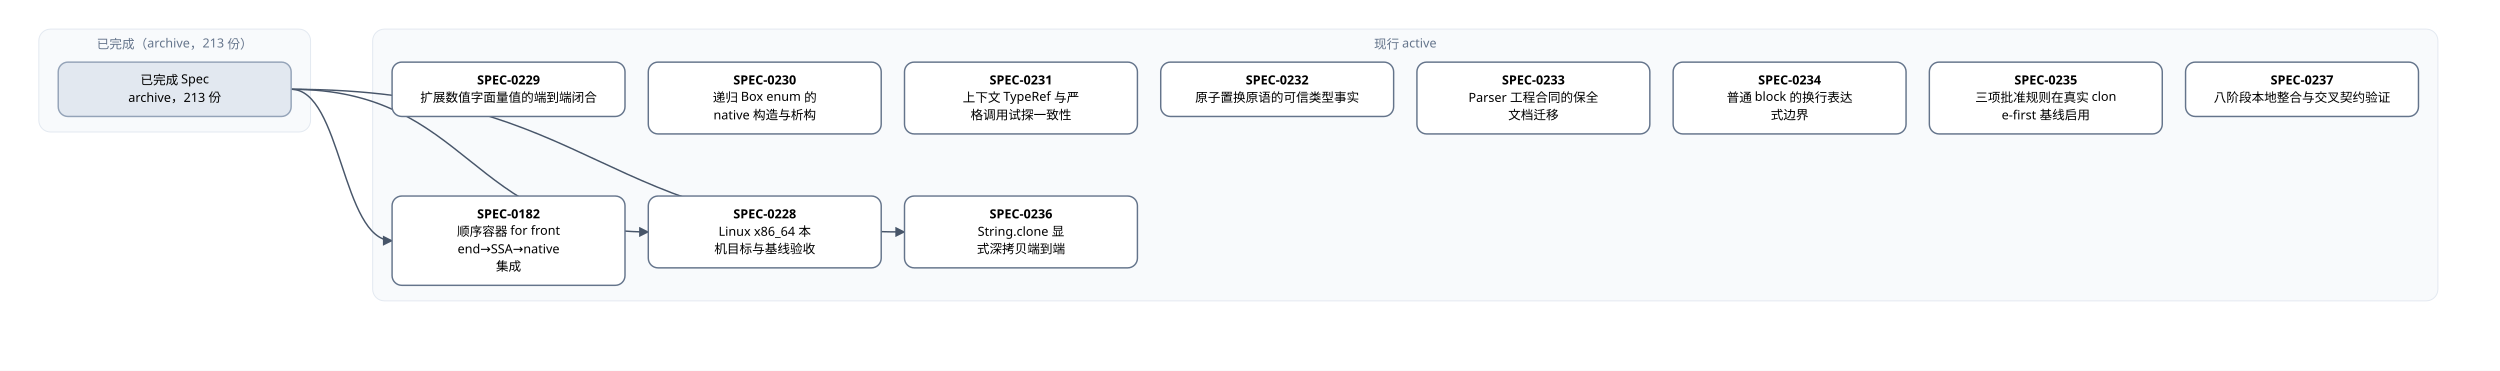
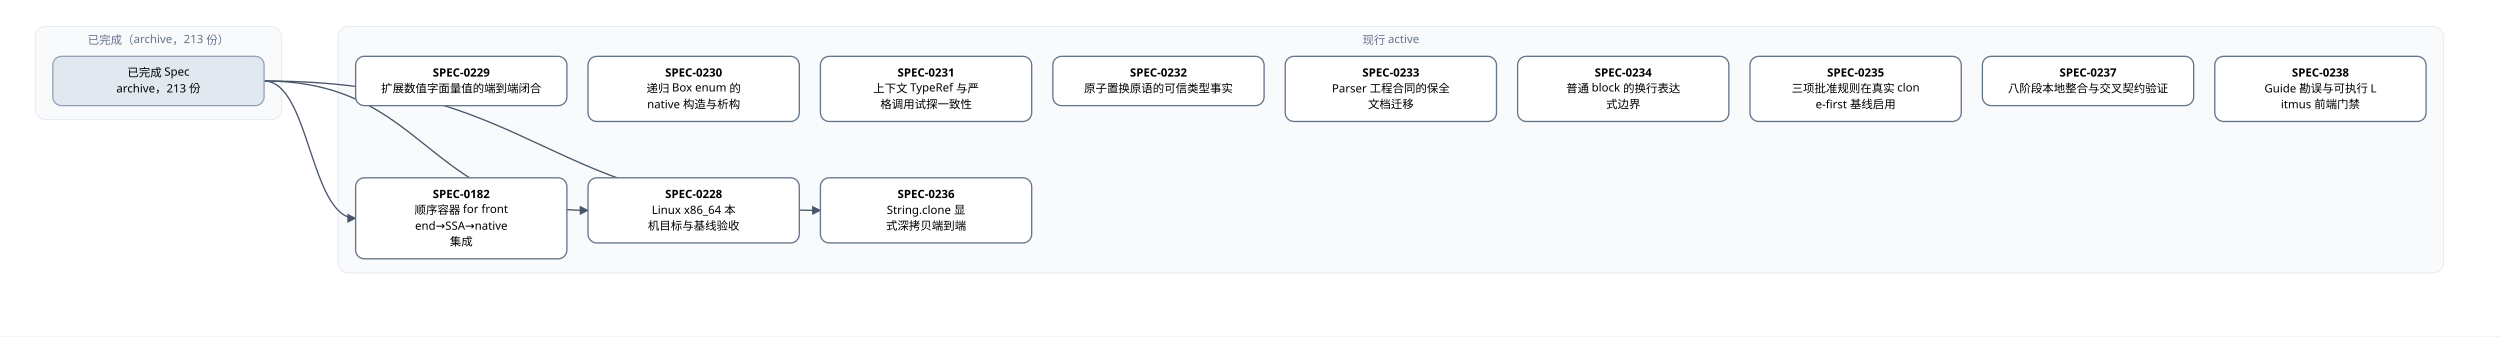
- <svg xmlns="http://www.w3.org/2000/svg" width="2576" height="382" viewBox="0 0 2576 382" font-family="PingFang SC, Microsoft YaHei, sans-serif">
+ <svg xmlns="http://www.w3.org/2000/svg" width="2840" height="382" viewBox="0 0 2840 382" font-family="PingFang SC, Microsoft YaHei, sans-serif">
  <defs>
    <marker id="arrow" viewBox="0 0 10 10" refX="9" refY="5" markerWidth="7" markerHeight="7" orient="auto-start-reverse">
      <path d="M0,0 L10,5 L0,10 z" fill="#475569" />
    </marker>
  </defs>
-   <rect width="2576" height="382" fill="#ffffff" />
+   <rect width="2840" height="382" fill="#ffffff" />
  <rect x="40" y="30" width="280" height="106" rx="12" fill="#f8fafc" stroke="#e2e8f0" />
  <text x="180" y="50" text-anchor="middle" font-size="13" fill="#64748b">已完成（archive，213 份）</text>
-   <rect x="384" y="30" width="2128" height="280" rx="12" fill="#f8fafc" stroke="#e2e8f0" />
-   <text x="1448" y="50" text-anchor="middle" font-size="13" fill="#64748b">现行 active</text>
+   <rect x="384" y="30" width="2392" height="280" rx="12" fill="#f8fafc" stroke="#e2e8f0" />
+   <text x="1580" y="50" text-anchor="middle" font-size="13" fill="#64748b">现行 active</text>
  <path d="M 300 92 C 352 92, 352 248, 404 248" fill="none" stroke="#475569" stroke-width="1.5" marker-end="url(#arrow)" />
  <path d="M 300 92 C 484 92, 484 239, 668 239" fill="none" stroke="#475569" stroke-width="1.5" marker-end="url(#arrow)" />
  <path d="M 300 92 C 616 92, 616 239, 932 239" fill="none" stroke="#475569" stroke-width="1.5" marker-end="url(#arrow)" />
  <rect x="404" y="202" width="240" height="92" rx="10" fill="#ffffff" stroke="#64748b" stroke-width="1.5" />
  <text x="524" y="225" text-anchor="middle" font-size="13" font-weight="600">SPEC-0182</text>
  <text x="524" y="243" text-anchor="middle" font-size="13">顺序容器 for front</text>
  <text x="524" y="261" text-anchor="middle" font-size="13">end→SSA→native</text>
  <text x="524" y="279" text-anchor="middle" font-size="13"> 集成</text>
  <rect x="668" y="202" width="240" height="74" rx="10" fill="#ffffff" stroke="#64748b" stroke-width="1.5" />
  <text x="788" y="225" text-anchor="middle" font-size="13" font-weight="600">SPEC-0228</text>
  <text x="788" y="243" text-anchor="middle" font-size="13">Linux x86_64 本</text>
  <text x="788" y="261" text-anchor="middle" font-size="13">机目标与基线验收</text>
  <rect x="404" y="64" width="240" height="56" rx="10" fill="#ffffff" stroke="#64748b" stroke-width="1.5" />
  <text x="524" y="87" text-anchor="middle" font-size="13" font-weight="600">SPEC-0229</text>
  <text x="524" y="105" text-anchor="middle" font-size="13">扩展数值字面量值的端到端闭合</text>
  <rect x="668" y="64" width="240" height="74" rx="10" fill="#ffffff" stroke="#64748b" stroke-width="1.5" />
  <text x="788" y="87" text-anchor="middle" font-size="13" font-weight="600">SPEC-0230</text>
  <text x="788" y="105" text-anchor="middle" font-size="13">递归 Box enum 的 </text>
  <text x="788" y="123" text-anchor="middle" font-size="13">native 构造与析构</text>
  <rect x="932" y="64" width="240" height="74" rx="10" fill="#ffffff" stroke="#64748b" stroke-width="1.5" />
  <text x="1052" y="87" text-anchor="middle" font-size="13" font-weight="600">SPEC-0231</text>
  <text x="1052" y="105" text-anchor="middle" font-size="13">上下文 TypeRef 与严</text>
  <text x="1052" y="123" text-anchor="middle" font-size="13">格调用试探一致性</text>
  <rect x="1196" y="64" width="240" height="56" rx="10" fill="#ffffff" stroke="#64748b" stroke-width="1.5" />
  <text x="1316" y="87" text-anchor="middle" font-size="13" font-weight="600">SPEC-0232</text>
  <text x="1316" y="105" text-anchor="middle" font-size="13">原子置换原语的可信类型事实</text>
  <rect x="1460" y="64" width="240" height="74" rx="10" fill="#ffffff" stroke="#64748b" stroke-width="1.5" />
  <text x="1580" y="87" text-anchor="middle" font-size="13" font-weight="600">SPEC-0233</text>
  <text x="1580" y="105" text-anchor="middle" font-size="13">Parser 工程合同的保全</text>
  <text x="1580" y="123" text-anchor="middle" font-size="13">文档迁移</text>
  <rect x="1724" y="64" width="240" height="74" rx="10" fill="#ffffff" stroke="#64748b" stroke-width="1.5" />
  <text x="1844" y="87" text-anchor="middle" font-size="13" font-weight="600">SPEC-0234</text>
  <text x="1844" y="105" text-anchor="middle" font-size="13">普通 block 的换行表达</text>
  <text x="1844" y="123" text-anchor="middle" font-size="13">式边界</text>
  <rect x="1988" y="64" width="240" height="74" rx="10" fill="#ffffff" stroke="#64748b" stroke-width="1.5" />
  <text x="2108" y="87" text-anchor="middle" font-size="13" font-weight="600">SPEC-0235</text>
  <text x="2108" y="105" text-anchor="middle" font-size="13">三项批准规则在真实 clon</text>
  <text x="2108" y="123" text-anchor="middle" font-size="13">e-first 基线启用</text>
  <rect x="932" y="202" width="240" height="74" rx="10" fill="#ffffff" stroke="#64748b" stroke-width="1.5" />
  <text x="1052" y="225" text-anchor="middle" font-size="13" font-weight="600">SPEC-0236</text>
  <text x="1052" y="243" text-anchor="middle" font-size="13">String.clone 显</text>
  <text x="1052" y="261" text-anchor="middle" font-size="13">式深拷贝端到端</text>
  <rect x="2252" y="64" width="240" height="56" rx="10" fill="#ffffff" stroke="#64748b" stroke-width="1.5" />
  <text x="2372" y="87" text-anchor="middle" font-size="13" font-weight="600">SPEC-0237</text>
  <text x="2372" y="105" text-anchor="middle" font-size="13">八阶段本地整合与交叉契约验证</text>
+   <rect x="2516" y="64" width="240" height="74" rx="10" fill="#ffffff" stroke="#64748b" stroke-width="1.5" />
+   <text x="2636" y="87" text-anchor="middle" font-size="13" font-weight="600">SPEC-0238</text>
+   <text x="2636" y="105" text-anchor="middle" font-size="13">Guide 勘误与可执行 L</text>
+   <text x="2636" y="123" text-anchor="middle" font-size="13">itmus 前端门禁</text>
  <rect x="60" y="64" width="240" height="56" rx="10" fill="#e2e8f0" stroke="#94a3b8" stroke-width="1.5" />
  <text x="180" y="87" text-anchor="middle" font-size="13">已完成 Spec</text>
  <text x="180" y="105" text-anchor="middle" font-size="13">archive，213 份</text>
</svg>
